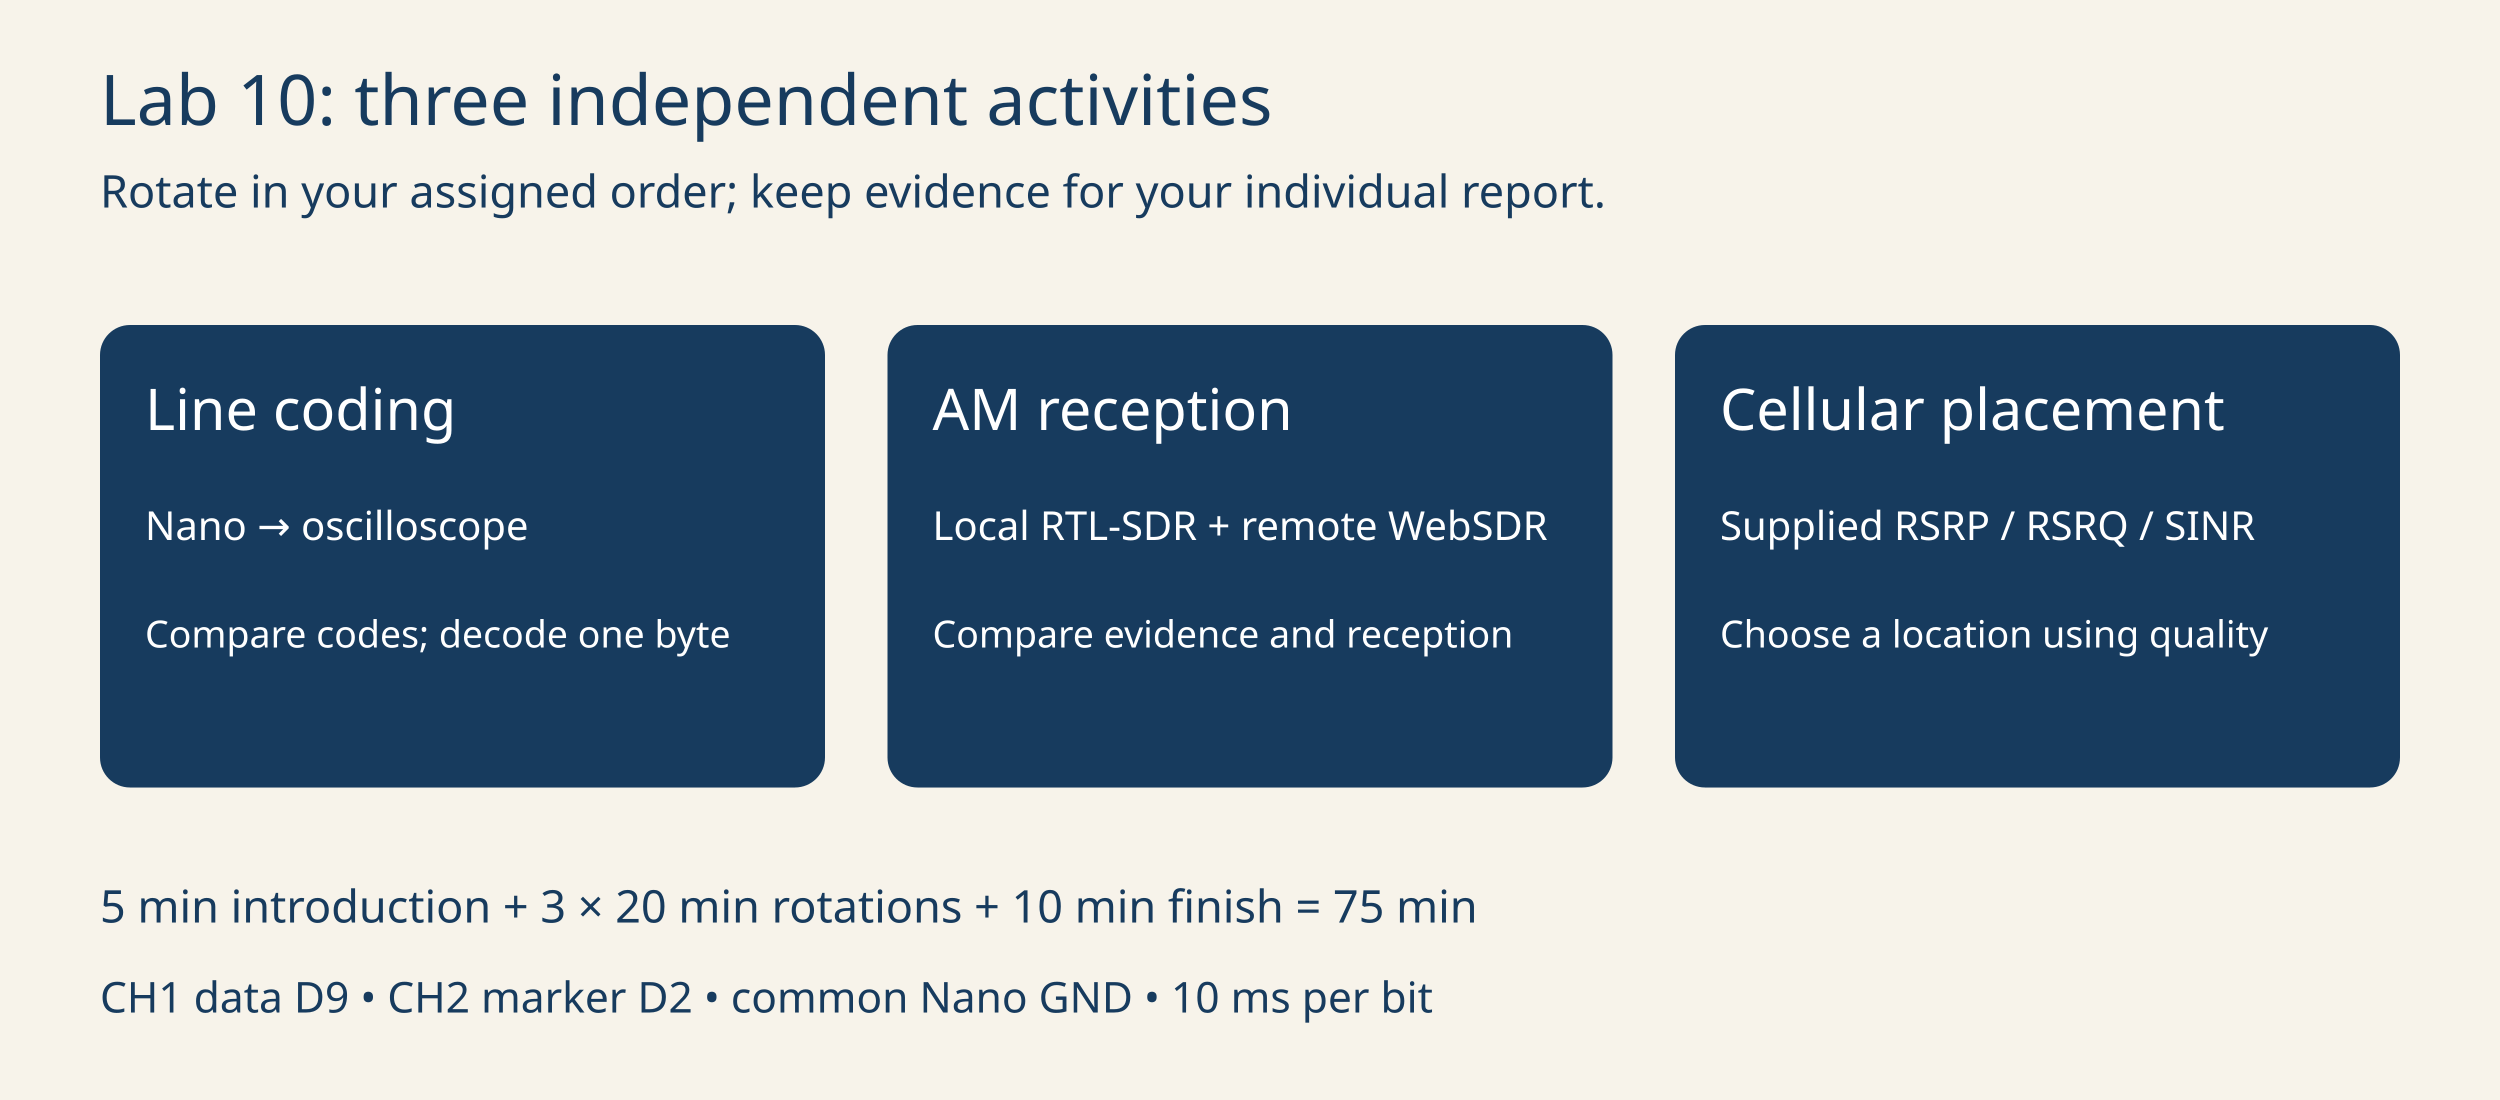
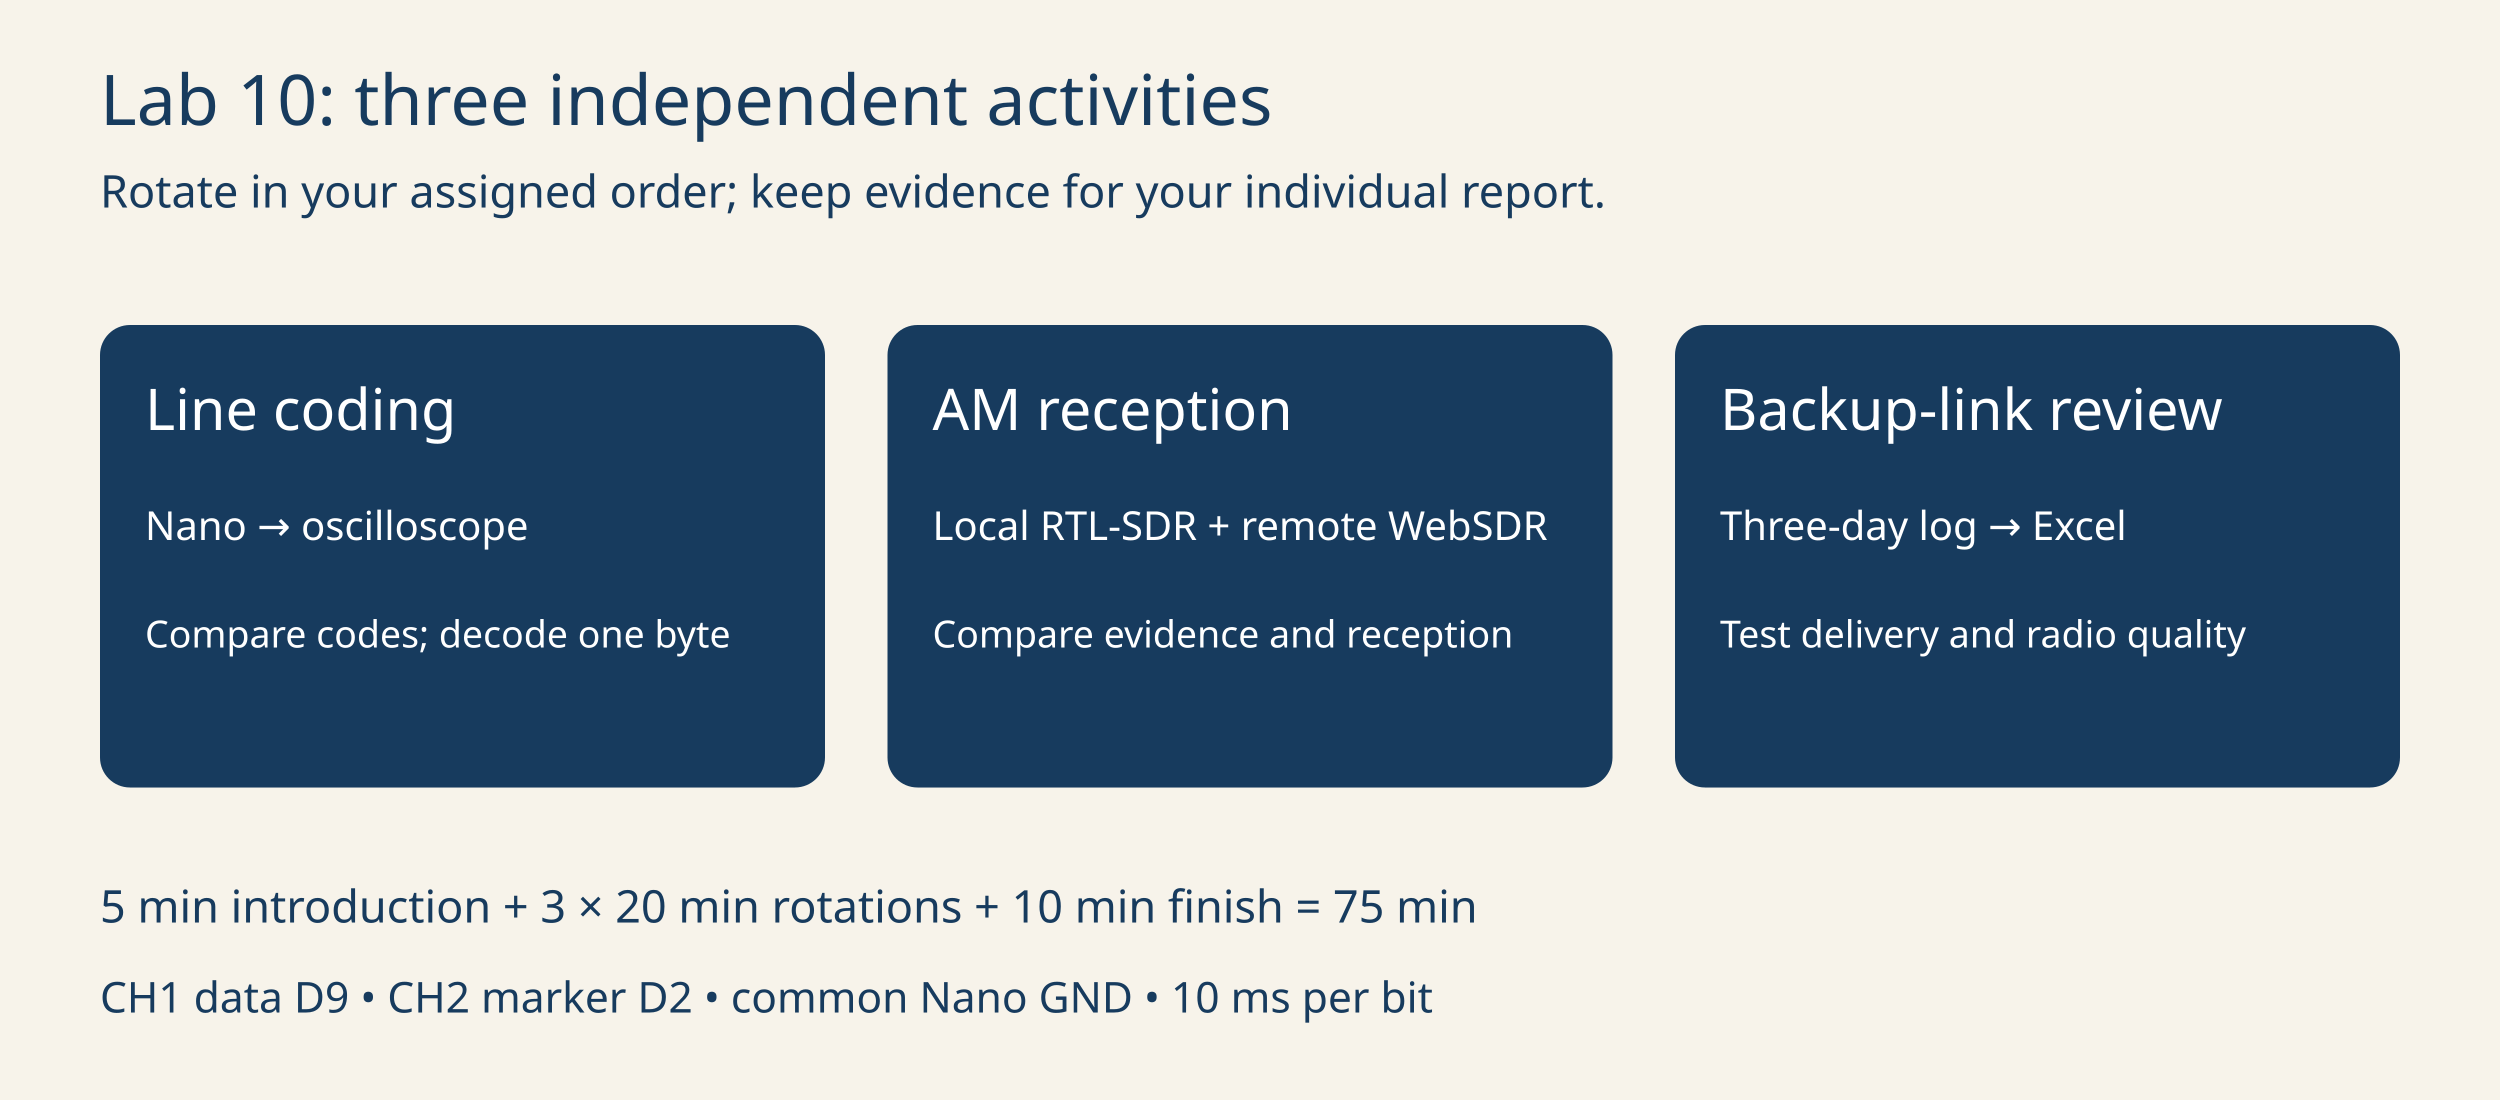
<svg xmlns="http://www.w3.org/2000/svg" width="1000" height="440" viewBox="0 0 1000 440" role="img" aria-labelledby="title desc">
  <rect width="1000" height="440" fill="#f7f3ea" />
  <g font-family="sans-serif" fill="#173b5e">
    <text x="40" y="50" font-size="28">Lab 10: three independent activities</text>
    <text x="40" y="83" font-size="18">Rotate in your assigned order; keep evidence for your individual report.</text>
    <rect x="40" y="130" width="290" height="185" rx="12" fill="#173b5e" />
    <g fill="white">
      <text x="58" y="172" font-size="23">Line coding</text>
      <text x="58" y="216" font-size="16">Nano → oscilloscope</text>
      <text x="58" y="259" font-size="15">Compare codes; decode one byte</text>
    </g>
    <rect x="355" y="130" width="290" height="185" rx="12" fill="#173b5e" />
    <g fill="white">
      <text x="373" y="172" font-size="23">AM reception</text>
      <text x="373" y="216" font-size="16">Local RTL-SDR + remote WebSDR</text>
      <text x="373" y="259" font-size="15">Compare evidence and reception</text>
    </g>
    <rect x="670" y="130" width="290" height="185" rx="12" fill="#173b5e" />
    <g fill="white">
-       <text x="688" y="172" font-size="23">Cellular placement</text>
-       <text x="688" y="216" font-size="16">Supplied RSRP / RSRQ / SINR</text>
-       <text x="688" y="259" font-size="15">Choose a location using quality</text>
+       <text x="688" y="172" font-size="23">Backup-link review</text>
+       <text x="688" y="216" font-size="16">Three-day log → Excel</text>
+       <text x="688" y="259" font-size="15">Test delivery and radio quality</text>
    </g>
    <text x="40" y="369" font-size="18">5 min introduction + 3 × 20 min rotations + 10 min finish = 75 min</text>
    <text x="40" y="405" font-size="17">CH1 data D9 • CH2 marker D2 • common Nano GND • 10 ms per bit</text>
  </g>
</svg>
